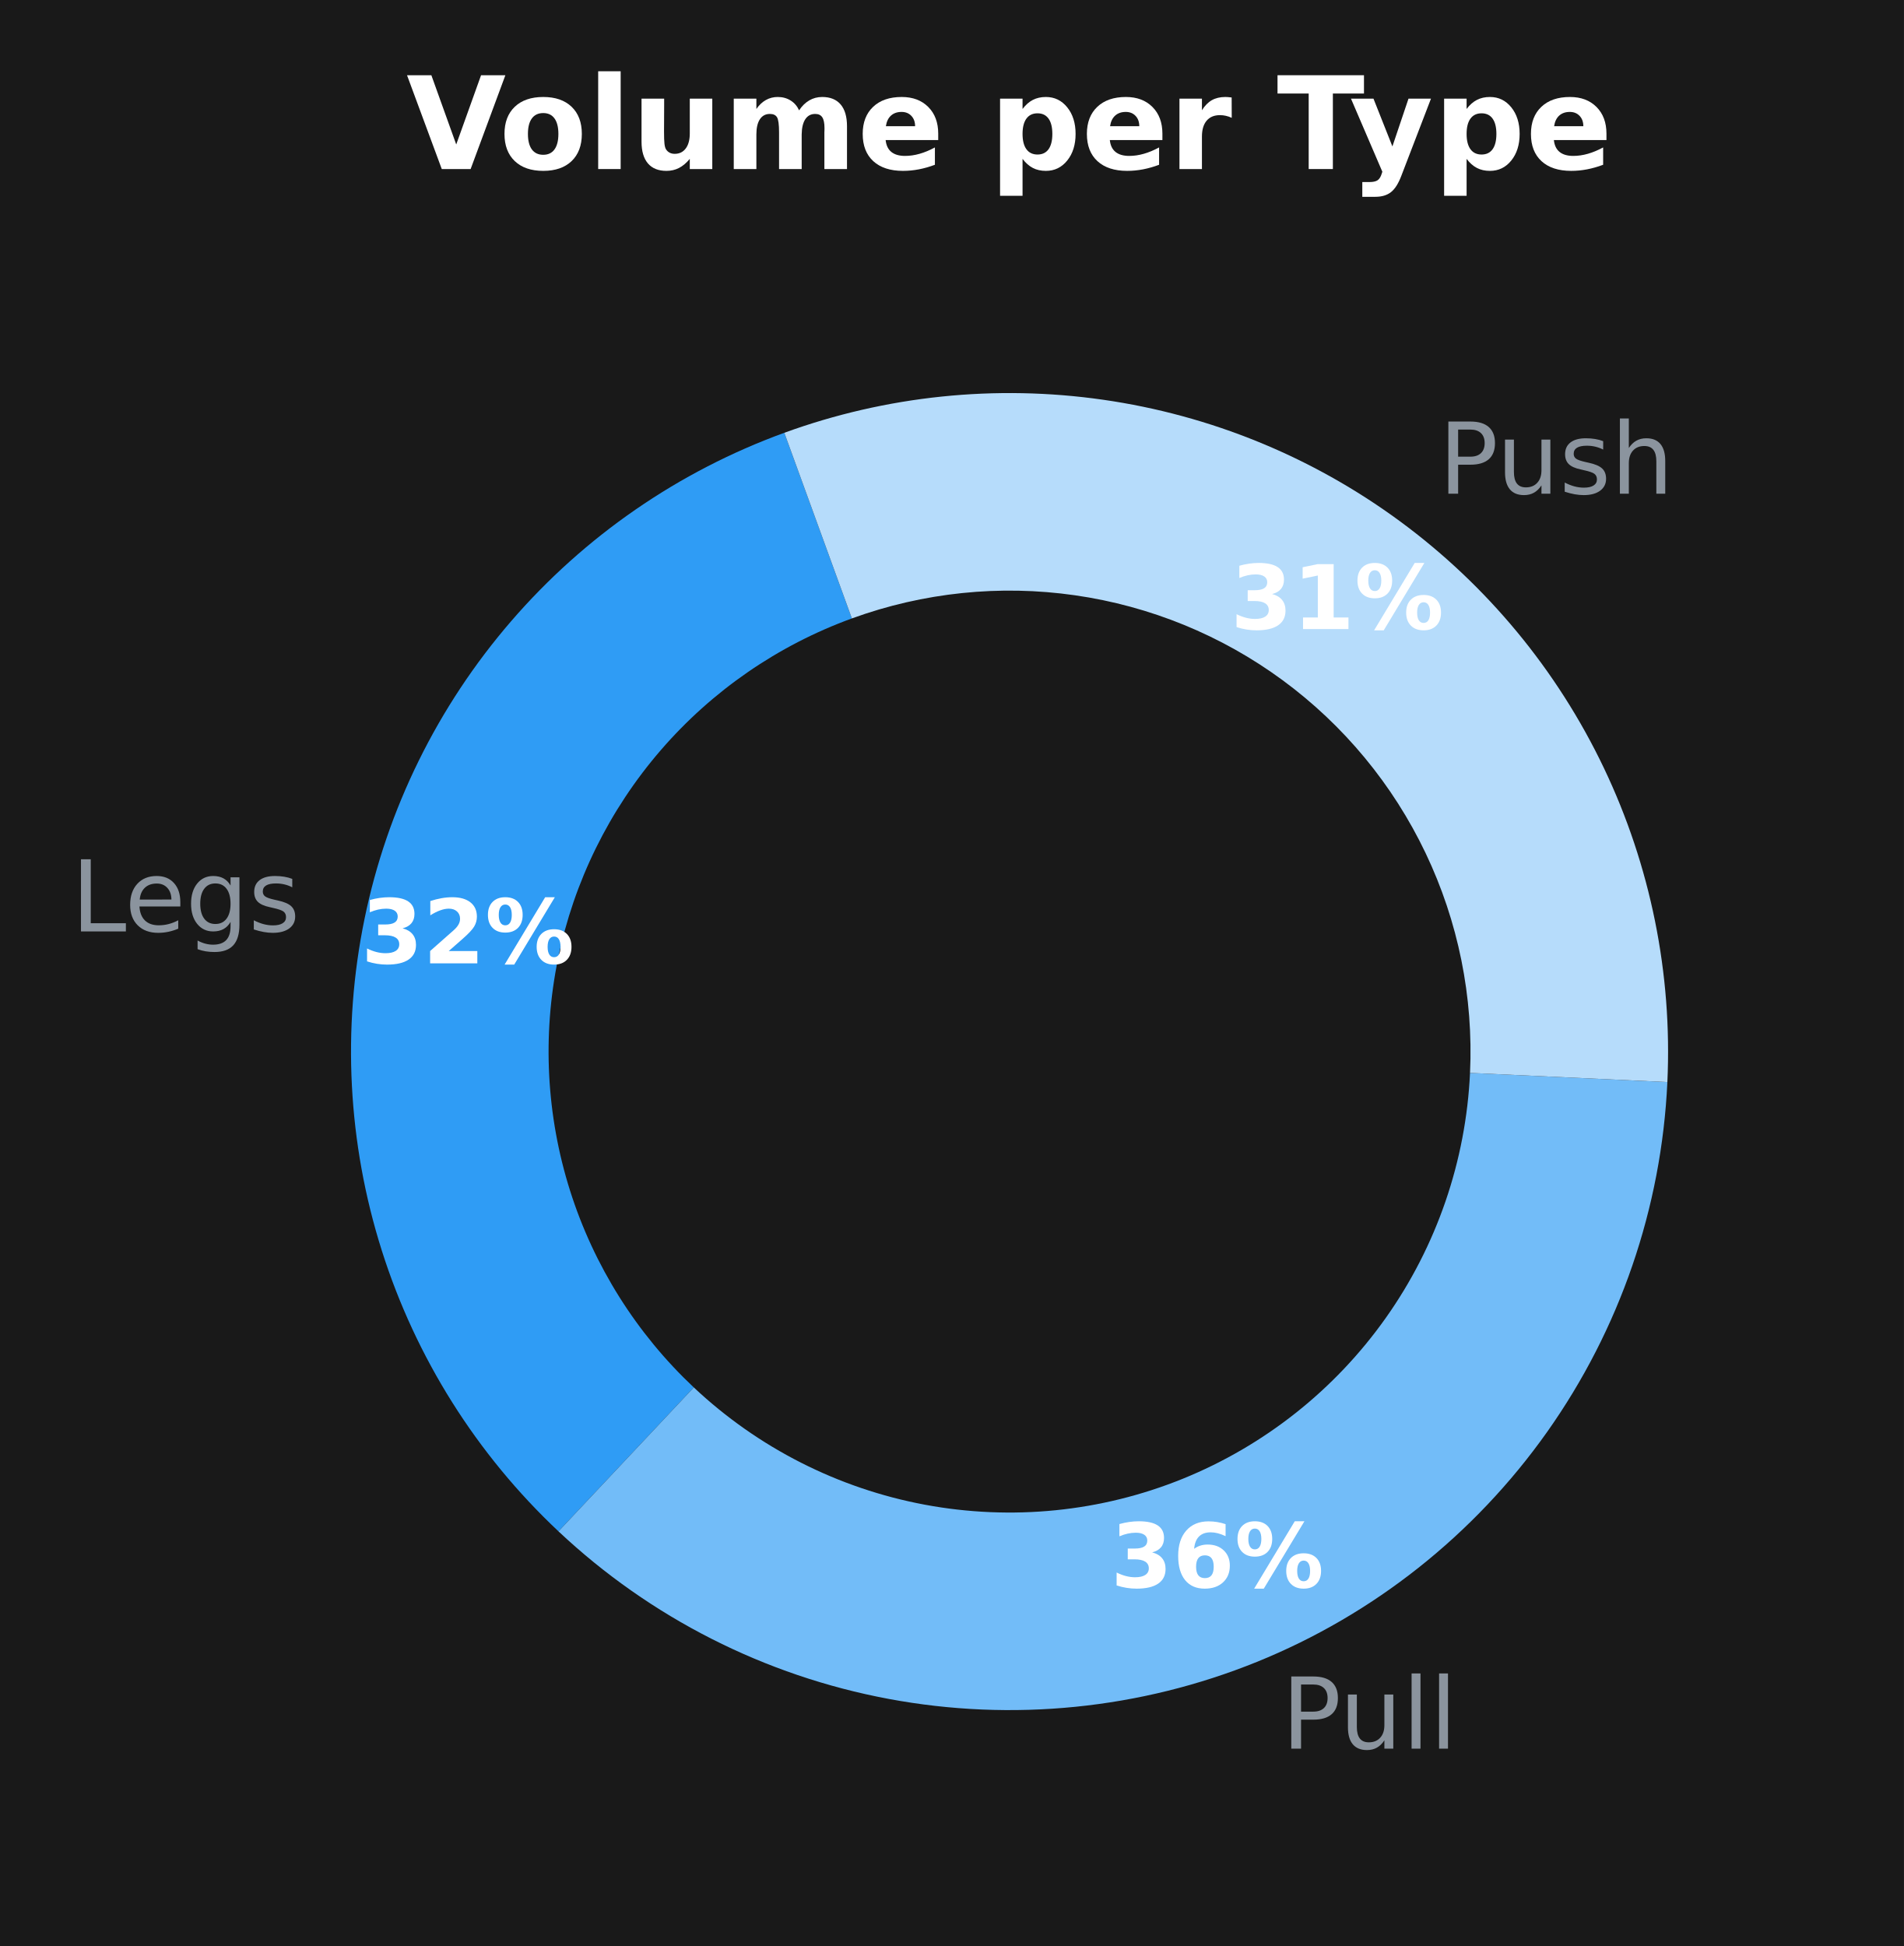
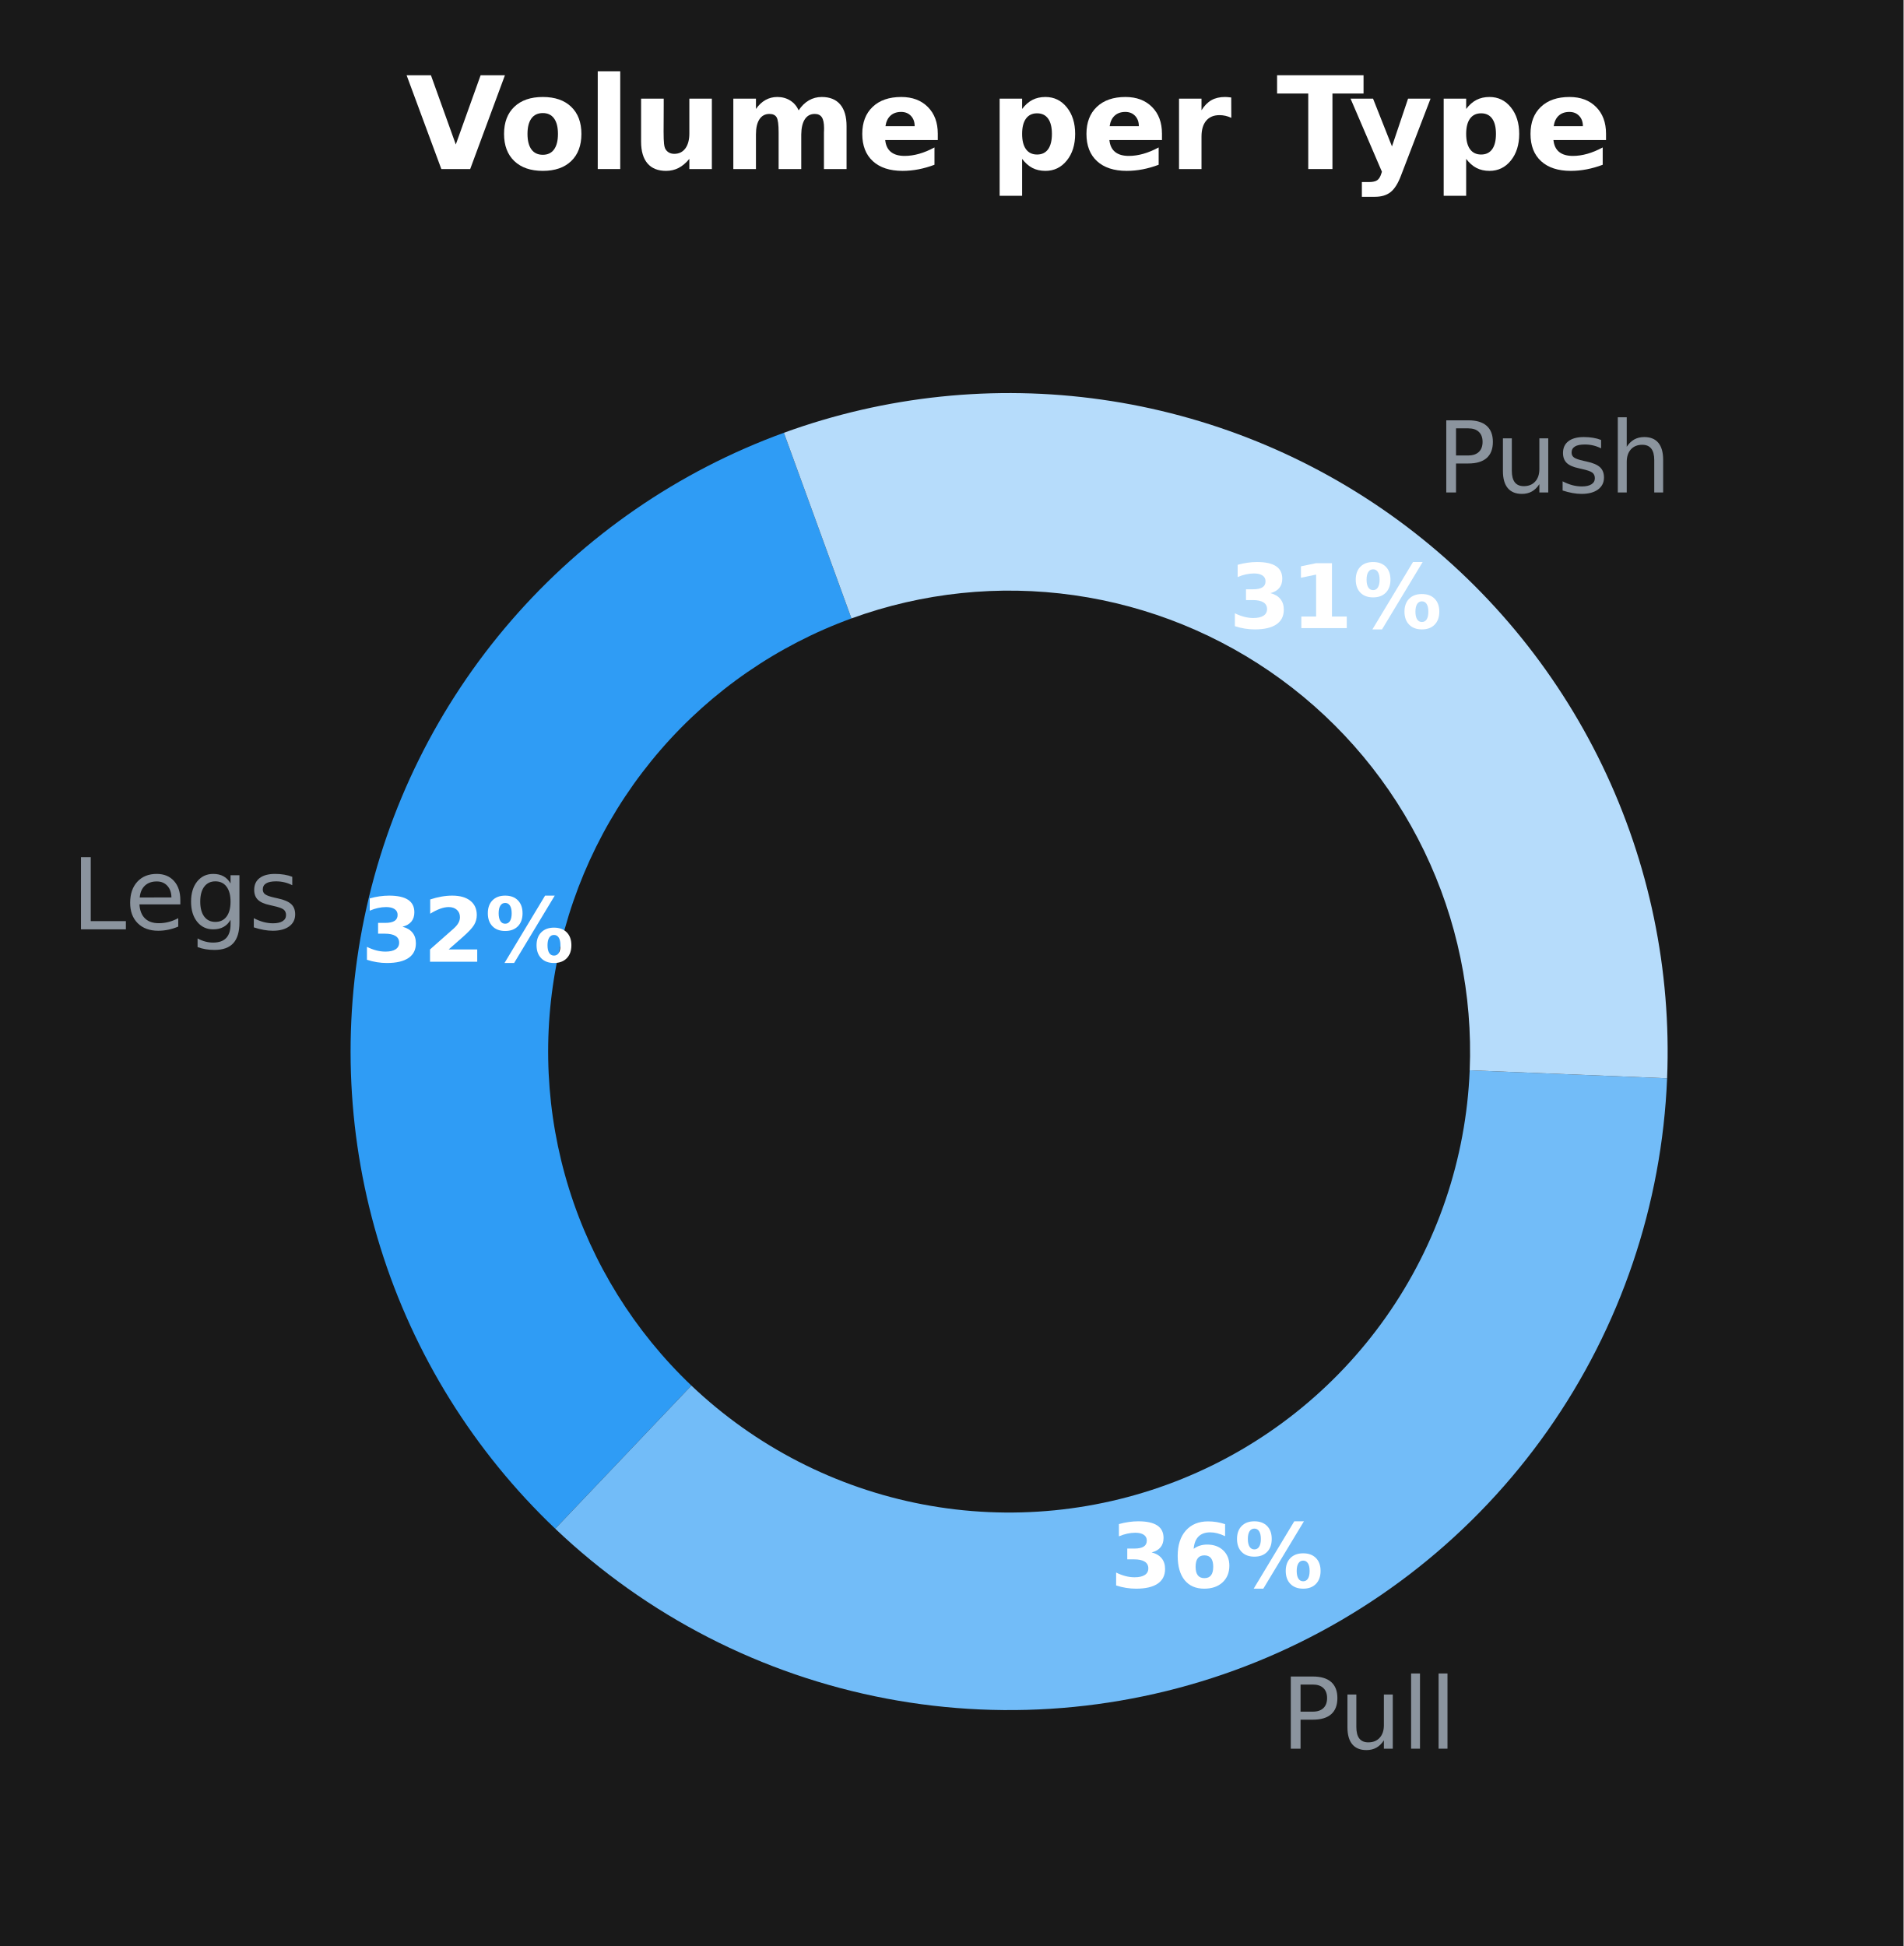
- <svg xmlns="http://www.w3.org/2000/svg" xmlns:xlink="http://www.w3.org/1999/xlink" width="192.35pt" height="196.598pt" viewBox="0 0 192.35 196.598" version="1.1">
+ <svg xmlns="http://www.w3.org/2000/svg" xmlns:xlink="http://www.w3.org/1999/xlink" width="192.306pt" height="196.598pt" viewBox="0 0 192.306 196.598" version="1.1">
  <defs>
    <style type="text/css">*{stroke-linejoin: round; stroke-linecap: butt}</style>
  </defs>
  <g id="figure_1">
    <g id="patch_1">
-       <path d="M 0 196.598  L 192.35 196.598  L 192.35 0  L 0 0  z " style="fill: #191919" />
+       <path d="M 0 196.598  L 192.306 196.598  L 192.306 0  L 0 0  z " style="fill: #191919" />
    </g>
    <g id="axes_1">
      <g id="patch_2">
-         <path d="M 79.236 43.722  C 68.562 47.607 59.058 54.162 51.635 62.76  C 44.211 71.358 39.112 81.715 36.824 92.842  C 34.537 103.968 35.137 115.497 38.567 126.326  C 41.997 137.155 48.144 146.928 56.42 154.708  L 70.091 140.167  C 64.298 134.721 59.995 127.88 57.594 120.3  C 55.193 112.72 54.773 104.649 56.374 96.861  C 57.975 89.072 61.545 81.822 66.741 75.803  C 71.938 69.785 78.59 65.196 86.062 62.477  z " style="fill: #2f9cf5" />
+         <path d="M 79.192 43.722  C 68.549 47.596 59.069 54.124 51.655 62.686  C 44.24 71.247 39.134 81.562 36.82 92.65  C 34.507 103.737 35.063 115.233 38.435 126.046  C 41.807 136.858 47.885 146.632 56.091 154.439  L 69.847 139.978  C 64.103 134.514 59.849 127.672 57.488 120.103  C 55.128 112.535 54.739 104.487 56.358 96.726  C 57.977 88.965 61.552 81.745 66.742 75.751  C 71.932 69.758 78.568 65.188 86.018 62.477  z " style="fill: #2f9cf5" />
      </g>
      <g id="patch_3">
-         <path d="M 56.42 154.708  C 65.687 163.421 77.262 169.296 89.766 171.633  C 102.269 173.971 115.184 172.673 126.973 167.897  C 138.762 163.12 148.938 155.061 156.288 144.679  C 163.637 134.297 167.858 122.022 168.446 109.316  L 148.509 108.392  C 148.097 117.287 145.143 125.879 139.998 133.147  C 134.853 140.414 127.731 146.055 119.478 149.399  C 111.226 152.743 102.185 153.651 93.433 152.015  C 84.68 150.379 76.578 146.266 70.091 140.167  z " style="fill: #72bcf8" />
+         <path d="M 56.091 154.439  C 65.354 163.251 76.965 169.209 89.526 171.596  C 102.086 173.983 115.073 172.699 126.923 167.899  C 138.773 163.099 148.992 154.983 156.351 144.527  C 163.71 134.071 167.9 121.713 168.419 108.938  L 148.477 108.128  C 148.114 117.07 145.18 125.721 140.029 133.04  C 134.878 140.359 127.725 146.041 119.43 149.401  C 111.135 152.761 102.044 153.66 93.252 151.989  C 84.459 150.318 76.332 146.147 69.847 139.978  z " style="fill: #72bcf8" />
      </g>
      <g id="patch_4">
-         <path d="M 168.446 109.316  C 168.953 98.373 166.749 87.472 162.031 77.585  C 157.313 67.698 150.225 59.128 141.399 52.639  C 132.573 46.15 122.28 41.939 111.436 40.384  C 100.592 38.829 89.53 39.975 79.236 43.722  L 86.062 62.477  C 93.268 59.854 101.011 59.051 108.602 60.14  C 116.193 61.229 123.398 64.176 129.576 68.719  C 135.755 73.261 140.716 79.26 144.019 86.181  C 147.321 93.102 148.864 100.732 148.509 108.392  z " style="fill: #b6dcfb" />
+         <path d="M 168.419 108.938  C 168.862 98.024 166.611 87.167 161.865 77.329  C 157.118 67.491 150.021 58.972 141.203 52.527  C 132.384 46.082 122.113 41.906 111.298 40.371  C 100.484 38.835 89.456 39.986 79.192 43.722  L 86.018 62.477  C 93.203 59.862 100.923 59.056 108.493 60.131  C 116.063 61.206 123.253 64.129 129.426 68.64  C 135.599 73.152 140.567 79.115 143.889 86.002  C 147.211 92.888 148.787 100.488 148.477 108.128  z " style="fill: #b6dcfb" />
      </g>
      <g id="matplotlib.axis_1" />
      <g id="matplotlib.axis_2" />
      <g id="text_1">
-         <g style="fill: #8b949e" transform="translate(7.2 94.09976) scale(0.1 -0.1)">
+         <g style="fill: #8b949e" transform="translate(7.2 93.88842) scale(0.1 -0.1)">
          <defs>
            <path id="DejaVuSans-2f" d="M 628 4666  L 1259 4666  L 1259 531  L 3531 531  L 3531 0  L 628 0  L 628 4666  z " transform="scale(0.015625)" />
            <path id="DejaVuSans-48" d="M 3597 1894  L 3597 1613  L 953 1613  Q 991 1019 1311 708  Q 1631 397 2203 397  Q 2534 397 2845 478  Q 3156 559 3463 722  L 3463 178  Q 3153 47 2828 -22  Q 2503 -91 2169 -91  Q 1331 -91 842 396  Q 353 884 353 1716  Q 353 2575 817 3079  Q 1281 3584 2069 3584  Q 2775 3584 3186 3129  Q 3597 2675 3597 1894  z M 3022 2063  Q 3016 2534 2758 2815  Q 2500 3097 2075 3097  Q 1594 3097 1305 2825  Q 1016 2553 972 2059  L 3022 2063  z " transform="scale(0.015625)" />
            <path id="DejaVuSans-4a" d="M 2906 1791  Q 2906 2416 2648 2759  Q 2391 3103 1925 3103  Q 1463 3103 1205 2759  Q 947 2416 947 1791  Q 947 1169 1205 825  Q 1463 481 1925 481  Q 2391 481 2648 825  Q 2906 1169 2906 1791  z M 3481 434  Q 3481 -459 3084 -895  Q 2688 -1331 1869 -1331  Q 1566 -1331 1297 -1286  Q 1028 -1241 775 -1147  L 775 -588  Q 1028 -725 1275 -790  Q 1522 -856 1778 -856  Q 2344 -856 2625 -561  Q 2906 -266 2906 331  L 2906 616  Q 2728 306 2450 153  Q 2172 0 1784 0  Q 1141 0 747 490  Q 353 981 353 1791  Q 353 2603 747 3093  Q 1141 3584 1784 3584  Q 2172 3584 2450 3431  Q 2728 3278 2906 2969  L 2906 3500  L 3481 3500  L 3481 434  z " transform="scale(0.015625)" />
            <path id="DejaVuSans-56" d="M 2834 3397  L 2834 2853  Q 2591 2978 2328 3040  Q 2066 3103 1784 3103  Q 1356 3103 1142 2972  Q 928 2841 928 2578  Q 928 2378 1081 2264  Q 1234 2150 1697 2047  L 1894 2003  Q 2506 1872 2764 1633  Q 3022 1394 3022 966  Q 3022 478 2636 193  Q 2250 -91 1575 -91  Q 1294 -91 989 -36  Q 684 19 347 128  L 347 722  Q 666 556 975 473  Q 1284 391 1588 391  Q 1994 391 2212 530  Q 2431 669 2431 922  Q 2431 1156 2273 1281  Q 2116 1406 1581 1522  L 1381 1569  Q 847 1681 609 1914  Q 372 2147 372 2553  Q 372 3047 722 3315  Q 1072 3584 1716 3584  Q 2034 3584 2315 3537  Q 2597 3491 2834 3397  z " transform="scale(0.015625)" />
          </defs>
          <use xlink:href="#DejaVuSans-2f" />
          <use xlink:href="#DejaVuSans-48" transform="translate(53.96875 0)" />
          <use xlink:href="#DejaVuSans-4a" transform="translate(115.5 0)" />
          <use xlink:href="#DejaVuSans-56" transform="translate(178.9844 0)" />
        </g>
      </g>
      <g id="text_2">
-         <g style="fill: #8b949e" transform="translate(129.4718 176.6605) scale(0.1 -0.1)">
+         <g style="fill: #8b949e" transform="translate(129.4209 176.6634) scale(0.1 -0.1)">
          <defs>
            <path id="DejaVuSans-33" d="M 1259 4147  L 1259 2394  L 2053 2394  Q 2494 2394 2734 2622  Q 2975 2850 2975 3272  Q 2975 3691 2734 3919  Q 2494 4147 2053 4147  L 1259 4147  z M 628 4666  L 2053 4666  Q 2838 4666 3239 4311  Q 3641 3956 3641 3272  Q 3641 2581 3239 2228  Q 2838 1875 2053 1875  L 1259 1875  L 1259 0  L 628 0  L 628 4666  z " transform="scale(0.015625)" />
            <path id="DejaVuSans-58" d="M 544 1381  L 544 3500  L 1119 3500  L 1119 1403  Q 1119 906 1312 657  Q 1506 409 1894 409  Q 2359 409 2629 706  Q 2900 1003 2900 1516  L 2900 3500  L 3475 3500  L 3475 0  L 2900 0  L 2900 538  Q 2691 219 2414 64  Q 2138 -91 1772 -91  Q 1169 -91 856 284  Q 544 659 544 1381  z M 1991 3584  L 1991 3584  z " transform="scale(0.015625)" />
            <path id="DejaVuSans-4f" d="M 603 4863  L 1178 4863  L 1178 0  L 603 0  L 603 4863  z " transform="scale(0.015625)" />
          </defs>
          <use xlink:href="#DejaVuSans-33" />
          <use xlink:href="#DejaVuSans-58" transform="translate(58.54688 0)" />
          <use xlink:href="#DejaVuSans-4f" transform="translate(121.9219 0)" />
          <use xlink:href="#DejaVuSans-4f" transform="translate(149.7031 0)" />
        </g>
      </g>
      <g id="text_3">
-         <g style="fill: #8b949e" transform="translate(145.3402 49.87708) scale(0.1 -0.1)">
+         <g style="fill: #8b949e" transform="translate(145.1285 49.75397) scale(0.1 -0.1)">
          <defs>
            <path id="DejaVuSans-4b" d="M 3513 2113  L 3513 0  L 2938 0  L 2938 2094  Q 2938 2591 2744 2837  Q 2550 3084 2163 3084  Q 1697 3084 1428 2787  Q 1159 2491 1159 1978  L 1159 0  L 581 0  L 581 4863  L 1159 4863  L 1159 2956  Q 1366 3272 1645 3428  Q 1925 3584 2291 3584  Q 2894 3584 3203 3211  Q 3513 2838 3513 2113  z " transform="scale(0.015625)" />
          </defs>
          <use xlink:href="#DejaVuSans-33" />
          <use xlink:href="#DejaVuSans-58" transform="translate(58.54688 0)" />
          <use xlink:href="#DejaVuSans-56" transform="translate(121.9219 0)" />
          <use xlink:href="#DejaVuSans-4b" transform="translate(174.0156 0)" />
        </g>
      </g>
      <g id="text_4">
-         <g style="fill: #ffffff" transform="translate(36.47962 97.32302) scale(0.09 -0.09)">
+         <g style="fill: #ffffff" transform="translate(36.46927 97.16163) scale(0.09 -0.09)">
          <defs>
            <path id="DejaVuSans-Bold-16" d="M 2981 2516  Q 3453 2394 3698 2092  Q 3944 1791 3944 1325  Q 3944 631 3412 270  Q 2881 -91 1863 -91  Q 1503 -91 1142 -33  Q 781 25 428 141  L 428 1069  Q 766 900 1098 814  Q 1431 728 1753 728  Q 2231 728 2486 893  Q 2741 1059 2741 1369  Q 2741 1688 2480 1852  Q 2219 2016 1709 2016  L 1228 2016  L 1228 2791  L 1734 2791  Q 2188 2791 2409 2933  Q 2631 3075 2631 3366  Q 2631 3634 2415 3781  Q 2200 3928 1806 3928  Q 1516 3928 1219 3862  Q 922 3797 628 3669  L 628 4550  Q 984 4650 1334 4700  Q 1684 4750 2022 4750  Q 2931 4750 3382 4451  Q 3834 4153 3834 3553  Q 3834 3144 3618 2883  Q 3403 2622 2981 2516  z " transform="scale(0.015625)" />
            <path id="DejaVuSans-Bold-15" d="M 1844 884  L 3897 884  L 3897 0  L 506 0  L 506 884  L 2209 2388  Q 2438 2594 2547 2791  Q 2656 2988 2656 3200  Q 2656 3528 2436 3728  Q 2216 3928 1850 3928  Q 1569 3928 1234 3808  Q 900 3688 519 3450  L 519 4475  Q 925 4609 1322 4679  Q 1719 4750 2100 4750  Q 2938 4750 3402 4381  Q 3866 4013 3866 3353  Q 3866 2972 3669 2642  Q 3472 2313 2841 1759  L 1844 884  z " transform="scale(0.015625)" />
            <path id="DejaVuSans-Bold-8" d="M 4959 1925  Q 4738 1925 4616 1733  Q 4494 1541 4494 1184  Q 4494 825 4614 633  Q 4734 441 4959 441  Q 5184 441 5303 633  Q 5422 825 5422 1184  Q 5422 1541 5301 1733  Q 5181 1925 4959 1925  z M 4959 2450  Q 5541 2450 5875 2112  Q 6209 1775 6209 1184  Q 6209 594 5875 251  Q 5541 -91 4959 -91  Q 4378 -91 4042 251  Q 3706 594 3706 1184  Q 3706 1772 4042 2111  Q 4378 2450 4959 2450  z M 2094 -91  L 1403 -91  L 4319 4750  L 5013 4750  L 2094 -91  z M 1453 4750  Q 2034 4750 2367 4411  Q 2700 4072 2700 3481  Q 2700 2891 2367 2550  Q 2034 2209 1453 2209  Q 872 2209 539 2550  Q 206 2891 206 3481  Q 206 4072 539 4411  Q 872 4750 1453 4750  z M 1453 4225  Q 1228 4225 1106 4031  Q 984 3838 984 3481  Q 984 3122 1106 2926  Q 1228 2731 1453 2731  Q 1678 2731 1798 2926  Q 1919 3122 1919 3481  Q 1919 3838 1797 4031  Q 1675 4225 1453 4225  z " transform="scale(0.015625)" />
          </defs>
          <use xlink:href="#DejaVuSans-Bold-16" />
          <use xlink:href="#DejaVuSans-Bold-15" transform="translate(69.57812 0)" />
          <use xlink:href="#DejaVuSans-Bold-8" transform="translate(139.1562 0)" />
        </g>
      </g>
      <g id="text_5">
-         <g style="fill: #ffffff" transform="translate(112.2048 160.3691) scale(0.09 -0.09)">
+         <g style="fill: #ffffff" transform="translate(112.1557 160.3713) scale(0.09 -0.09)">
          <defs>
            <path id="DejaVuSans-Bold-19" d="M 2316 2303  Q 2000 2303 1842 2098  Q 1684 1894 1684 1484  Q 1684 1075 1842 870  Q 2000 666 2316 666  Q 2634 666 2792 870  Q 2950 1075 2950 1484  Q 2950 1894 2792 2098  Q 2634 2303 2316 2303  z M 3803 4544  L 3803 3681  Q 3506 3822 3243 3889  Q 2981 3956 2731 3956  Q 2194 3956 1894 3657  Q 1594 3359 1544 2772  Q 1750 2925 1990 3001  Q 2231 3078 2516 3078  Q 3231 3078 3670 2659  Q 4109 2241 4109 1563  Q 4109 813 3618 361  Q 3128 -91 2303 -91  Q 1394 -91 895 523  Q 397 1138 397 2266  Q 397 3422 980 4083  Q 1563 4744 2578 4744  Q 2900 4744 3203 4694  Q 3506 4644 3803 4544  z " transform="scale(0.015625)" />
          </defs>
          <use xlink:href="#DejaVuSans-Bold-16" />
          <use xlink:href="#DejaVuSans-Bold-19" transform="translate(69.57812 0)" />
          <use xlink:href="#DejaVuSans-Bold-8" transform="translate(139.1562 0)" />
        </g>
      </g>
      <g id="text_6">
-         <g style="fill: #ffffff" transform="translate(124.3225 63.55267) scale(0.09 -0.09)">
+         <g style="fill: #ffffff" transform="translate(124.1505 63.45866) scale(0.09 -0.09)">
          <defs>
            <path id="DejaVuSans-Bold-14" d="M 750 831  L 1813 831  L 1813 3847  L 722 3622  L 722 4441  L 1806 4666  L 2950 4666  L 2950 831  L 4013 831  L 4013 0  L 750 0  L 750 831  z " transform="scale(0.015625)" />
          </defs>
          <use xlink:href="#DejaVuSans-Bold-16" />
          <use xlink:href="#DejaVuSans-Bold-14" transform="translate(69.57812 0)" />
          <use xlink:href="#DejaVuSans-Bold-8" transform="translate(139.1562 0)" />
        </g>
      </g>
      <g id="text_7">
-         <g style="fill: #ffffff" transform="translate(41.05721 17.07797) scale(0.13 -0.13)">
+         <g style="fill: #ffffff" transform="translate(41.01344 17.07797) scale(0.13 -0.13)">
          <defs>
            <path id="DejaVuSans-Bold-39" d="M 31 4666  L 1241 4666  L 2478 1222  L 3713 4666  L 4922 4666  L 3194 0  L 1759 0  L 31 4666  z " transform="scale(0.015625)" />
            <path id="DejaVuSans-Bold-52" d="M 2203 2784  Q 1831 2784 1636 2517  Q 1441 2250 1441 1747  Q 1441 1244 1636 976  Q 1831 709 2203 709  Q 2569 709 2762 976  Q 2956 1244 2956 1747  Q 2956 2250 2762 2517  Q 2569 2784 2203 2784  z M 2203 3584  Q 3106 3584 3614 3096  Q 4122 2609 4122 1747  Q 4122 884 3614 396  Q 3106 -91 2203 -91  Q 1297 -91 786 396  Q 275 884 275 1747  Q 275 2609 786 3096  Q 1297 3584 2203 3584  z " transform="scale(0.015625)" />
            <path id="DejaVuSans-Bold-4f" d="M 538 4863  L 1656 4863  L 1656 0  L 538 0  L 538 4863  z " transform="scale(0.015625)" />
            <path id="DejaVuSans-Bold-58" d="M 500 1363  L 500 3500  L 1625 3500  L 1625 3150  Q 1625 2866 1622 2436  Q 1619 2006 1619 1863  Q 1619 1441 1641 1255  Q 1663 1069 1716 984  Q 1784 875 1895 815  Q 2006 756 2150 756  Q 2500 756 2700 1025  Q 2900 1294 2900 1772  L 2900 3500  L 4019 3500  L 4019 0  L 2900 0  L 2900 506  Q 2647 200 2364 54  Q 2081 -91 1741 -91  Q 1134 -91 817 281  Q 500 653 500 1363  z " transform="scale(0.015625)" />
            <path id="DejaVuSans-Bold-50" d="M 3781 2919  Q 3994 3244 4286 3414  Q 4578 3584 4928 3584  Q 5531 3584 5847 3212  Q 6163 2841 6163 2131  L 6163 0  L 5038 0  L 5038 1825  Q 5041 1866 5042 1909  Q 5044 1953 5044 2034  Q 5044 2406 4934 2573  Q 4825 2741 4581 2741  Q 4263 2741 4089 2478  Q 3916 2216 3909 1719  L 3909 0  L 2784 0  L 2784 1825  Q 2784 2406 2684 2573  Q 2584 2741 2328 2741  Q 2006 2741 1831 2477  Q 1656 2213 1656 1722  L 1656 0  L 531 0  L 531 3500  L 1656 3500  L 1656 2988  Q 1863 3284 2130 3434  Q 2397 3584 2719 3584  Q 3081 3584 3359 3409  Q 3638 3234 3781 2919  z " transform="scale(0.015625)" />
            <path id="DejaVuSans-Bold-48" d="M 4031 1759  L 4031 1441  L 1416 1441  Q 1456 1047 1700 850  Q 1944 653 2381 653  Q 2734 653 3104 758  Q 3475 863 3866 1075  L 3866 213  Q 3469 63 3072 -14  Q 2675 -91 2278 -91  Q 1328 -91 801 392  Q 275 875 275 1747  Q 275 2603 792 3093  Q 1309 3584 2216 3584  Q 3041 3584 3536 3087  Q 4031 2591 4031 1759  z M 2881 2131  Q 2881 2450 2695 2645  Q 2509 2841 2209 2841  Q 1884 2841 1681 2658  Q 1478 2475 1428 2131  L 2881 2131  z " transform="scale(0.015625)" />
            <path id="DejaVuSans-Bold-3" transform="scale(0.015625)" />
            <path id="DejaVuSans-Bold-53" d="M 1656 506  L 1656 -1331  L 538 -1331  L 538 3500  L 1656 3500  L 1656 2988  Q 1888 3294 2169 3439  Q 2450 3584 2816 3584  Q 3463 3584 3878 3070  Q 4294 2556 4294 1747  Q 4294 938 3878 423  Q 3463 -91 2816 -91  Q 2450 -91 2169 54  Q 1888 200 1656 506  z M 2400 2772  Q 2041 2772 1848 2508  Q 1656 2244 1656 1747  Q 1656 1250 1848 986  Q 2041 722 2400 722  Q 2759 722 2948 984  Q 3138 1247 3138 1747  Q 3138 2247 2948 2509  Q 2759 2772 2400 2772  z " transform="scale(0.015625)" />
            <path id="DejaVuSans-Bold-55" d="M 3138 2547  Q 2991 2616 2845 2648  Q 2700 2681 2553 2681  Q 2122 2681 1889 2404  Q 1656 2128 1656 1613  L 1656 0  L 538 0  L 538 3500  L 1656 3500  L 1656 2925  Q 1872 3269 2151 3426  Q 2431 3584 2822 3584  Q 2878 3584 2943 3579  Q 3009 3575 3134 3559  L 3138 2547  z " transform="scale(0.015625)" />
            <path id="DejaVuSans-Bold-37" d="M 31 4666  L 4331 4666  L 4331 3756  L 2784 3756  L 2784 0  L 1581 0  L 1581 3756  L 31 3756  L 31 4666  z " transform="scale(0.015625)" />
            <path id="DejaVuSans-Bold-5c" d="M 78 3500  L 1197 3500  L 2138 1125  L 2938 3500  L 4056 3500  L 2584 -331  Q 2363 -916 2067 -1148  Q 1772 -1381 1288 -1381  L 641 -1381  L 641 -647  L 991 -647  Q 1275 -647 1404 -556  Q 1534 -466 1606 -231  L 1638 -134  L 78 3500  z " transform="scale(0.015625)" />
          </defs>
          <use xlink:href="#DejaVuSans-Bold-39" />
          <use xlink:href="#DejaVuSans-Bold-52" transform="translate(71.92188 0)" />
          <use xlink:href="#DejaVuSans-Bold-4f" transform="translate(140.625 0)" />
          <use xlink:href="#DejaVuSans-Bold-58" transform="translate(174.9062 0)" />
          <use xlink:href="#DejaVuSans-Bold-50" transform="translate(246.0938 0)" />
          <use xlink:href="#DejaVuSans-Bold-48" transform="translate(350.2969 0)" />
          <use xlink:href="#DejaVuSans-Bold-3" transform="translate(418.125 0)" />
          <use xlink:href="#DejaVuSans-Bold-53" transform="translate(452.9375 0)" />
          <use xlink:href="#DejaVuSans-Bold-48" transform="translate(524.5156 0)" />
          <use xlink:href="#DejaVuSans-Bold-55" transform="translate(592.3438 0)" />
          <use xlink:href="#DejaVuSans-Bold-3" transform="translate(641.6562 0)" />
          <use xlink:href="#DejaVuSans-Bold-37" transform="translate(676.4688 0)" />
          <use xlink:href="#DejaVuSans-Bold-5c" transform="translate(732.8281 0)" />
          <use xlink:href="#DejaVuSans-Bold-53" transform="translate(798.0156 0)" />
          <use xlink:href="#DejaVuSans-Bold-48" transform="translate(869.5938 0)" />
        </g>
      </g>
    </g>
  </g>
</svg>
